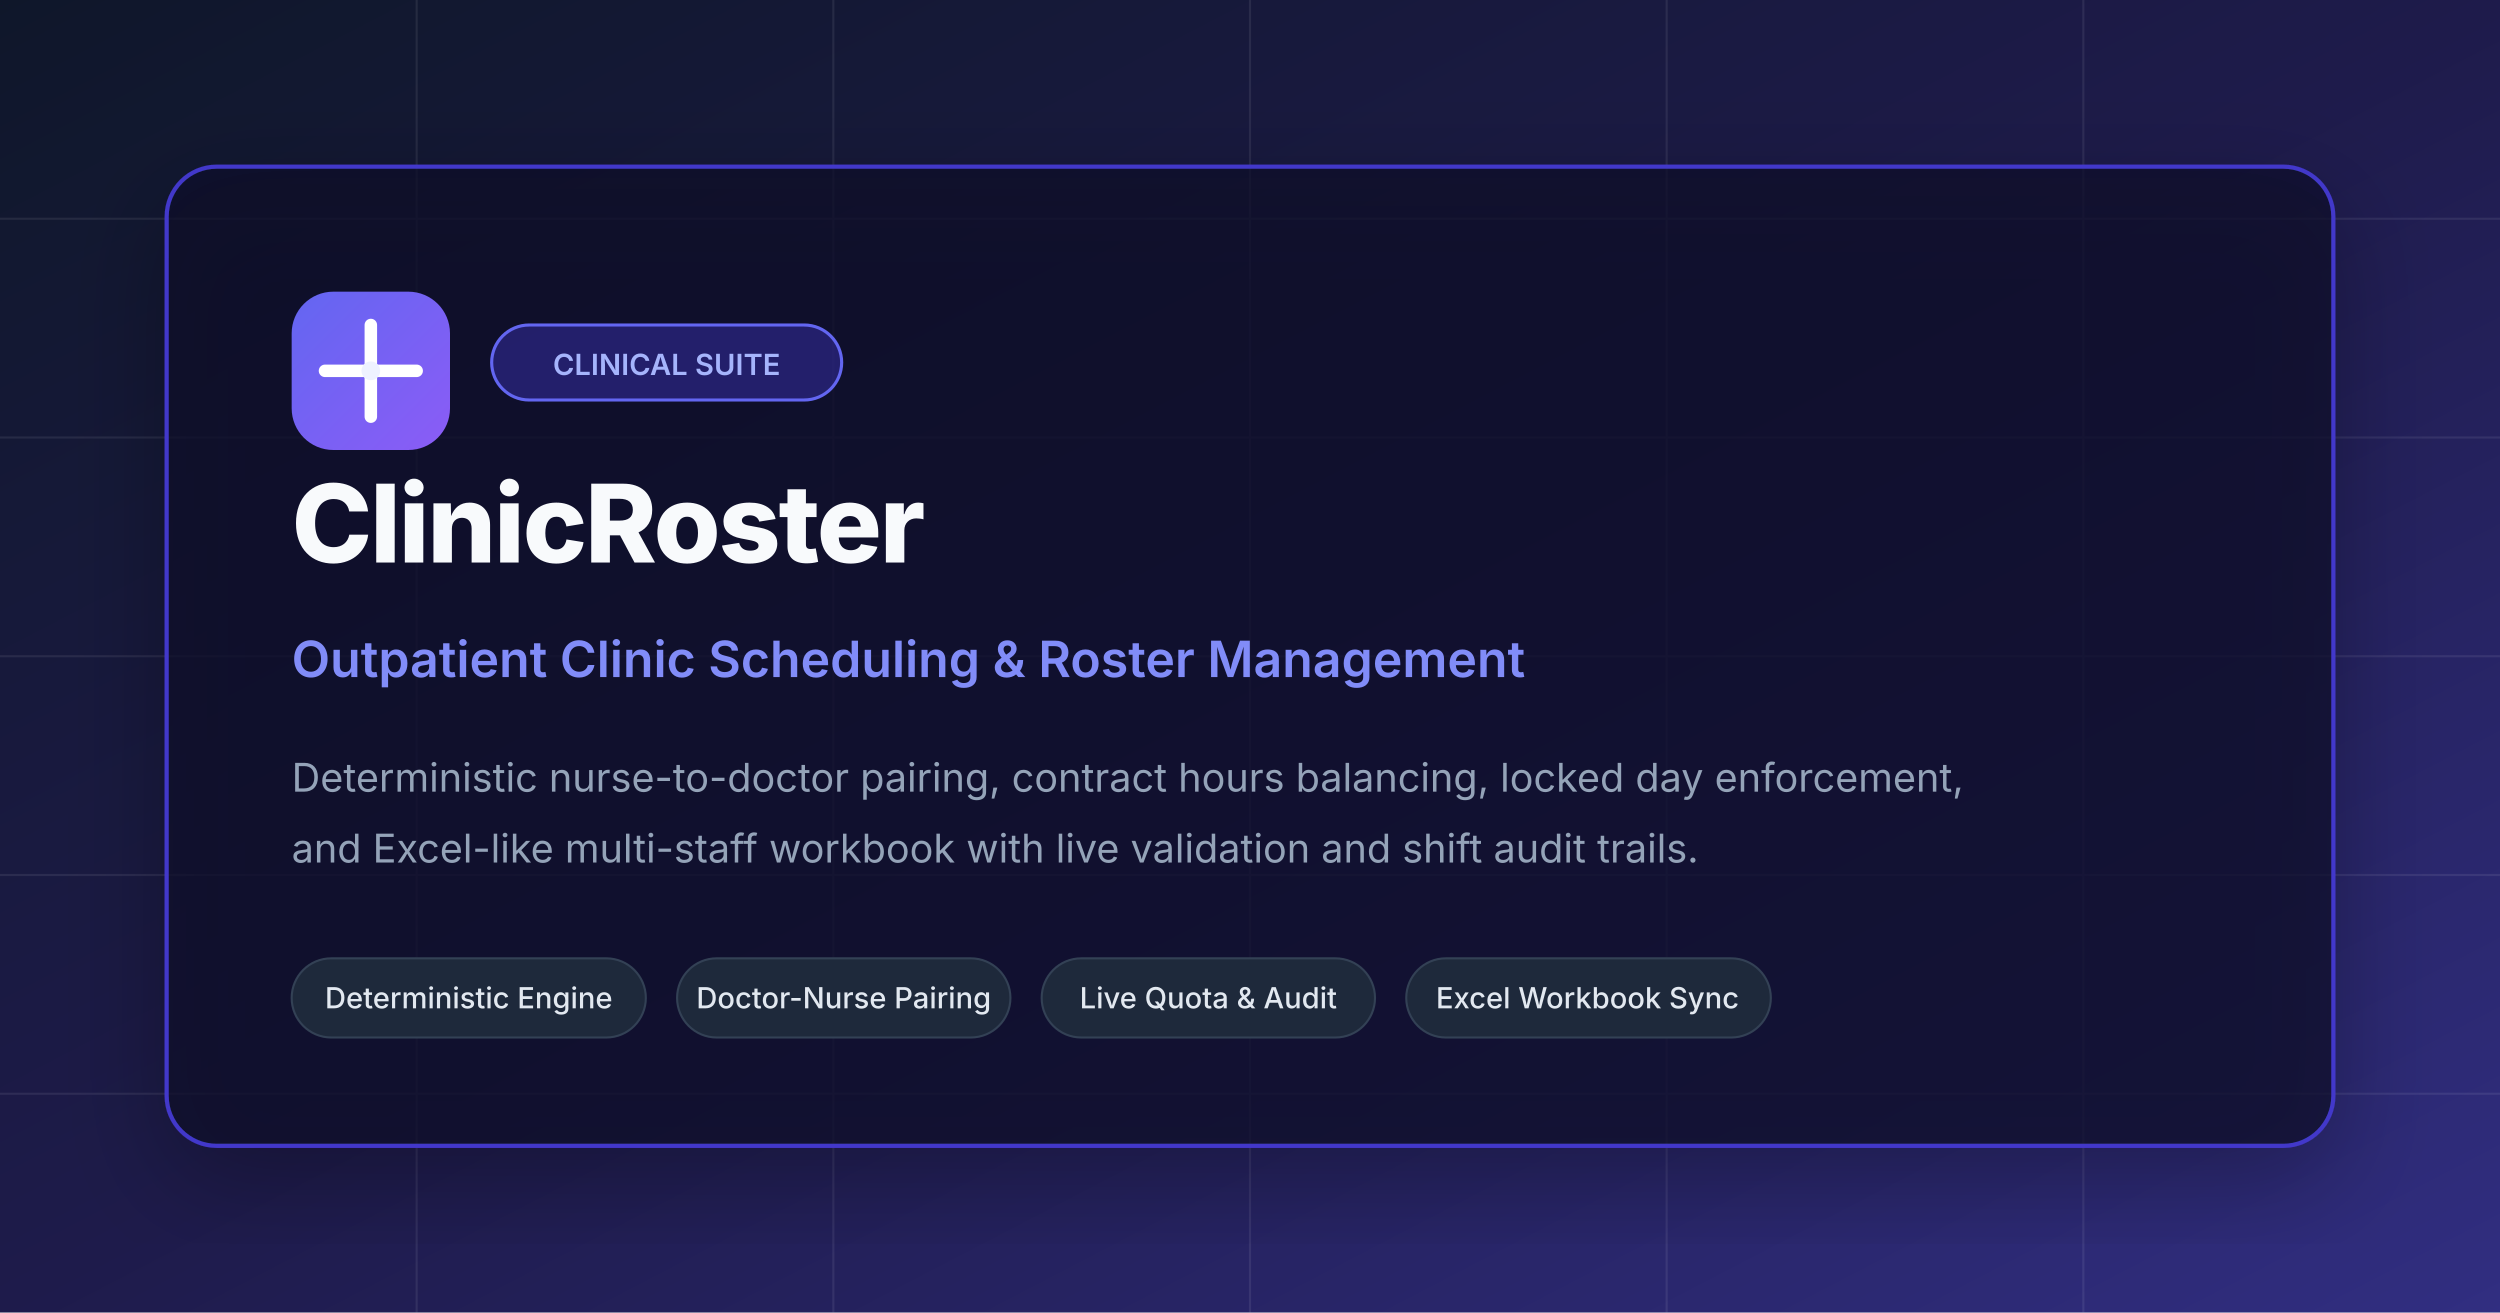
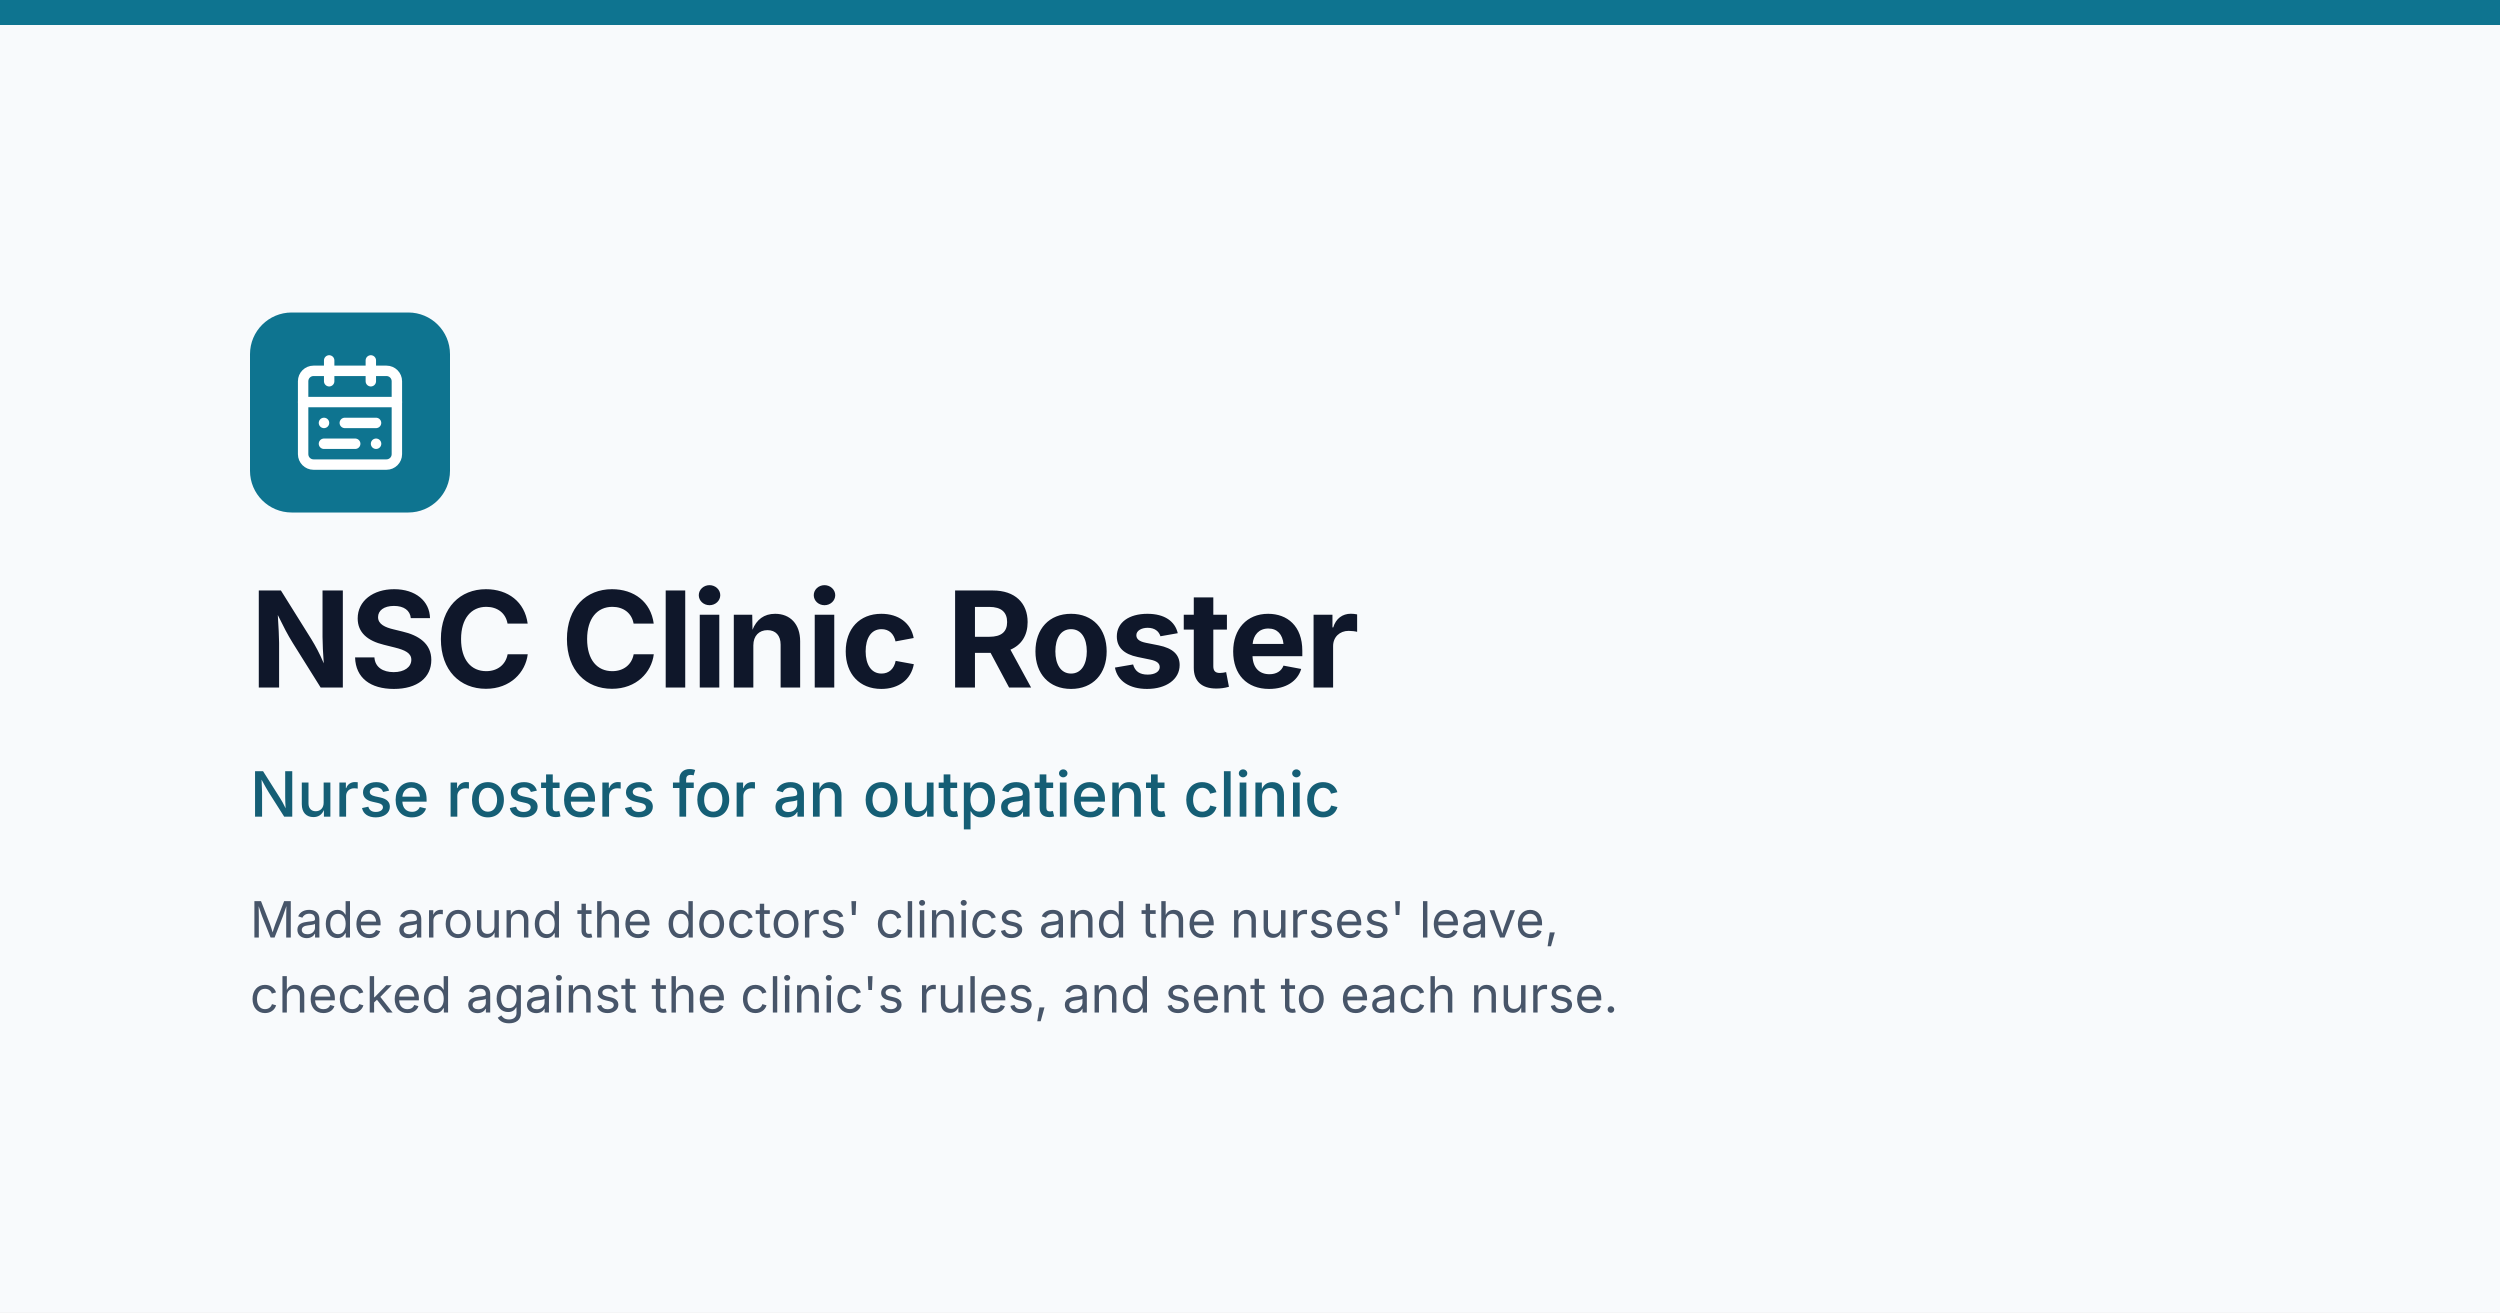
<svg xmlns="http://www.w3.org/2000/svg" viewBox="0 0 1200 630" width="1200" height="630">
-   <defs>
-     <linearGradient id="bg" x1="0" y1="0" x2="1" y2="1">
-       <stop offset="0%" stop-color="#0F172A" />
-       <stop offset="50%" stop-color="#1E1B4B" />
-       <stop offset="100%" stop-color="#312E81" />
-     </linearGradient>
-     <linearGradient id="accent" x1="0" y1="0" x2="1" y2="1">
-       <stop offset="0%" stop-color="#6366F1" />
-       <stop offset="100%" stop-color="#8B5CF6" />
-     </linearGradient>
-     <filter id="shadow" x="-10%" y="-10%" width="120%" height="120%">
-       <feDropShadow dx="0" dy="16" stdDeviation="24" flood-color="#000000" flood-opacity="0.4" />
-     </filter>
-   </defs>
-   <rect width="1200" height="630" fill="url(#bg)" />
-   <g opacity="0.08" stroke="#FFFFFF" stroke-width="1">
-     <line x1="0" y1="105" x2="1200" y2="105" />
-     <line x1="0" y1="210" x2="1200" y2="210" />
-     <line x1="0" y1="315" x2="1200" y2="315" />
-     <line x1="0" y1="420" x2="1200" y2="420" />
-     <line x1="0" y1="525" x2="1200" y2="525" />
-     <line x1="200" y1="0" x2="200" y2="630" />
-     <line x1="400" y1="0" x2="400" y2="630" />
-     <line x1="600" y1="0" x2="600" y2="630" />
-     <line x1="800" y1="0" x2="800" y2="630" />
-     <line x1="1000" y1="0" x2="1000" y2="630" />
+   <rect width="1200" height="630" fill="#F8FAFC" />
+   <rect x="0" y="0" width="1200" height="12" fill="#0E7490" />
+   <g transform="translate(120 150)">
+     <rect width="96" height="96" rx="20" fill="#0E7490" />
+     <g transform="translate(18 18) scale(2.5)" fill="none" stroke="#FFFFFF" stroke-width="2" stroke-linecap="round" stroke-linejoin="round">
+       <rect width="18" height="18" x="3" y="4" rx="2" />
+       <path d="M16 2v4M3 10h18M8 2v4M17 14h-6M13 18H7M7 14h.01M17 18h.01" />
+     </g>
  </g>
-   <rect x="80" y="80" width="1040" height="470" rx="24" fill="#0F172A" fill-opacity="0.7" stroke="#4338CA" stroke-width="2" filter="url(#shadow)" />
-   <rect x="140" y="140" width="76" height="76" rx="20" fill="url(#accent)" />
-   <path d="M178 156 V200 M156 178 H200" stroke="#FFFFFF" stroke-width="6" stroke-linecap="round" />
-   <circle cx="178" cy="178" r="4.5" fill="#EEF2FF" />
-   <rect x="236" y="156" width="168" height="36" rx="18" fill="#4338CA" fill-opacity="0.4" stroke="#6366F1" stroke-width="1.5" />
-   <text x="320" y="180" font-family="system-ui, -apple-system, sans-serif" font-size="14" font-weight="600" fill="#A5B4FC" text-anchor="middle">CLINICAL SUITE</text>
-   <text x="140" y="270" font-family="system-ui, -apple-system, sans-serif" font-size="52" font-weight="800" fill="#F8FAFC" letter-spacing="-1">ClinicRoster</text>
-   <text x="140" y="325" font-family="system-ui, -apple-system, sans-serif" font-size="24" font-weight="600" fill="#818CF8">Outpatient Clinic Scheduling &amp; Roster Management</text>
-   <text x="140" y="380" font-family="system-ui, -apple-system, sans-serif" font-size="19" font-weight="400" fill="#94A3B8">Deterministic nurse-to-doctor pairing, contract hours balancing, locked day enforcement,</text>
-   <text x="140" y="414" font-family="system-ui, -apple-system, sans-serif" font-size="19" font-weight="400" fill="#94A3B8">and Excel-like multi-staff workbook with live validation and shift audit trails.</text>
-   <g transform="translate(140, 460)">
-     <rect x="0" y="0" width="170" height="38" rx="19" fill="#1E293B" stroke="#334155" stroke-width="1" />
-     <text x="85" y="24" font-family="system-ui, -apple-system, sans-serif" font-size="14" font-weight="500" fill="#E2E8F0" text-anchor="middle">Deterministic Engine</text>
-     <rect x="185" y="0" width="160" height="38" rx="19" fill="#1E293B" stroke="#334155" stroke-width="1" />
-     <text x="265" y="24" font-family="system-ui, -apple-system, sans-serif" font-size="14" font-weight="500" fill="#E2E8F0" text-anchor="middle">Doctor-Nurse Pairing</text>
-     <rect x="360" y="0" width="160" height="38" rx="19" fill="#1E293B" stroke="#334155" stroke-width="1" />
-     <text x="440" y="24" font-family="system-ui, -apple-system, sans-serif" font-size="14" font-weight="500" fill="#E2E8F0" text-anchor="middle">Live Quota &amp; Audit</text>
-     <rect x="535" y="0" width="175" height="38" rx="19" fill="#1E293B" stroke="#334155" stroke-width="1" />
-     <text x="622" y="24" font-family="system-ui, -apple-system, sans-serif" font-size="14" font-weight="500" fill="#E2E8F0" text-anchor="middle">Excel Workbook Sync</text>
-   </g>
+   <text x="120" y="330" font-family="Inter, system-ui, -apple-system, sans-serif" font-size="64" font-weight="700" fill="#0F172A" letter-spacing="-1">NSC Clinic Roster</text>
+   <text x="120" y="392" font-family="Inter, system-ui, -apple-system, sans-serif" font-size="30" font-weight="500" fill="#155E75">Nurse rosters for an outpatient clinic</text>
+   <text x="120" y="450" font-family="Inter, system-ui, -apple-system, sans-serif" font-size="24" font-weight="400" fill="#475569">Made around the doctors' clinics and the nurses' leave,</text>
+   <text x="120" y="486" font-family="Inter, system-ui, -apple-system, sans-serif" font-size="24" font-weight="400" fill="#475569">checked against the clinic's rules, and sent to each nurse.</text>
</svg>
